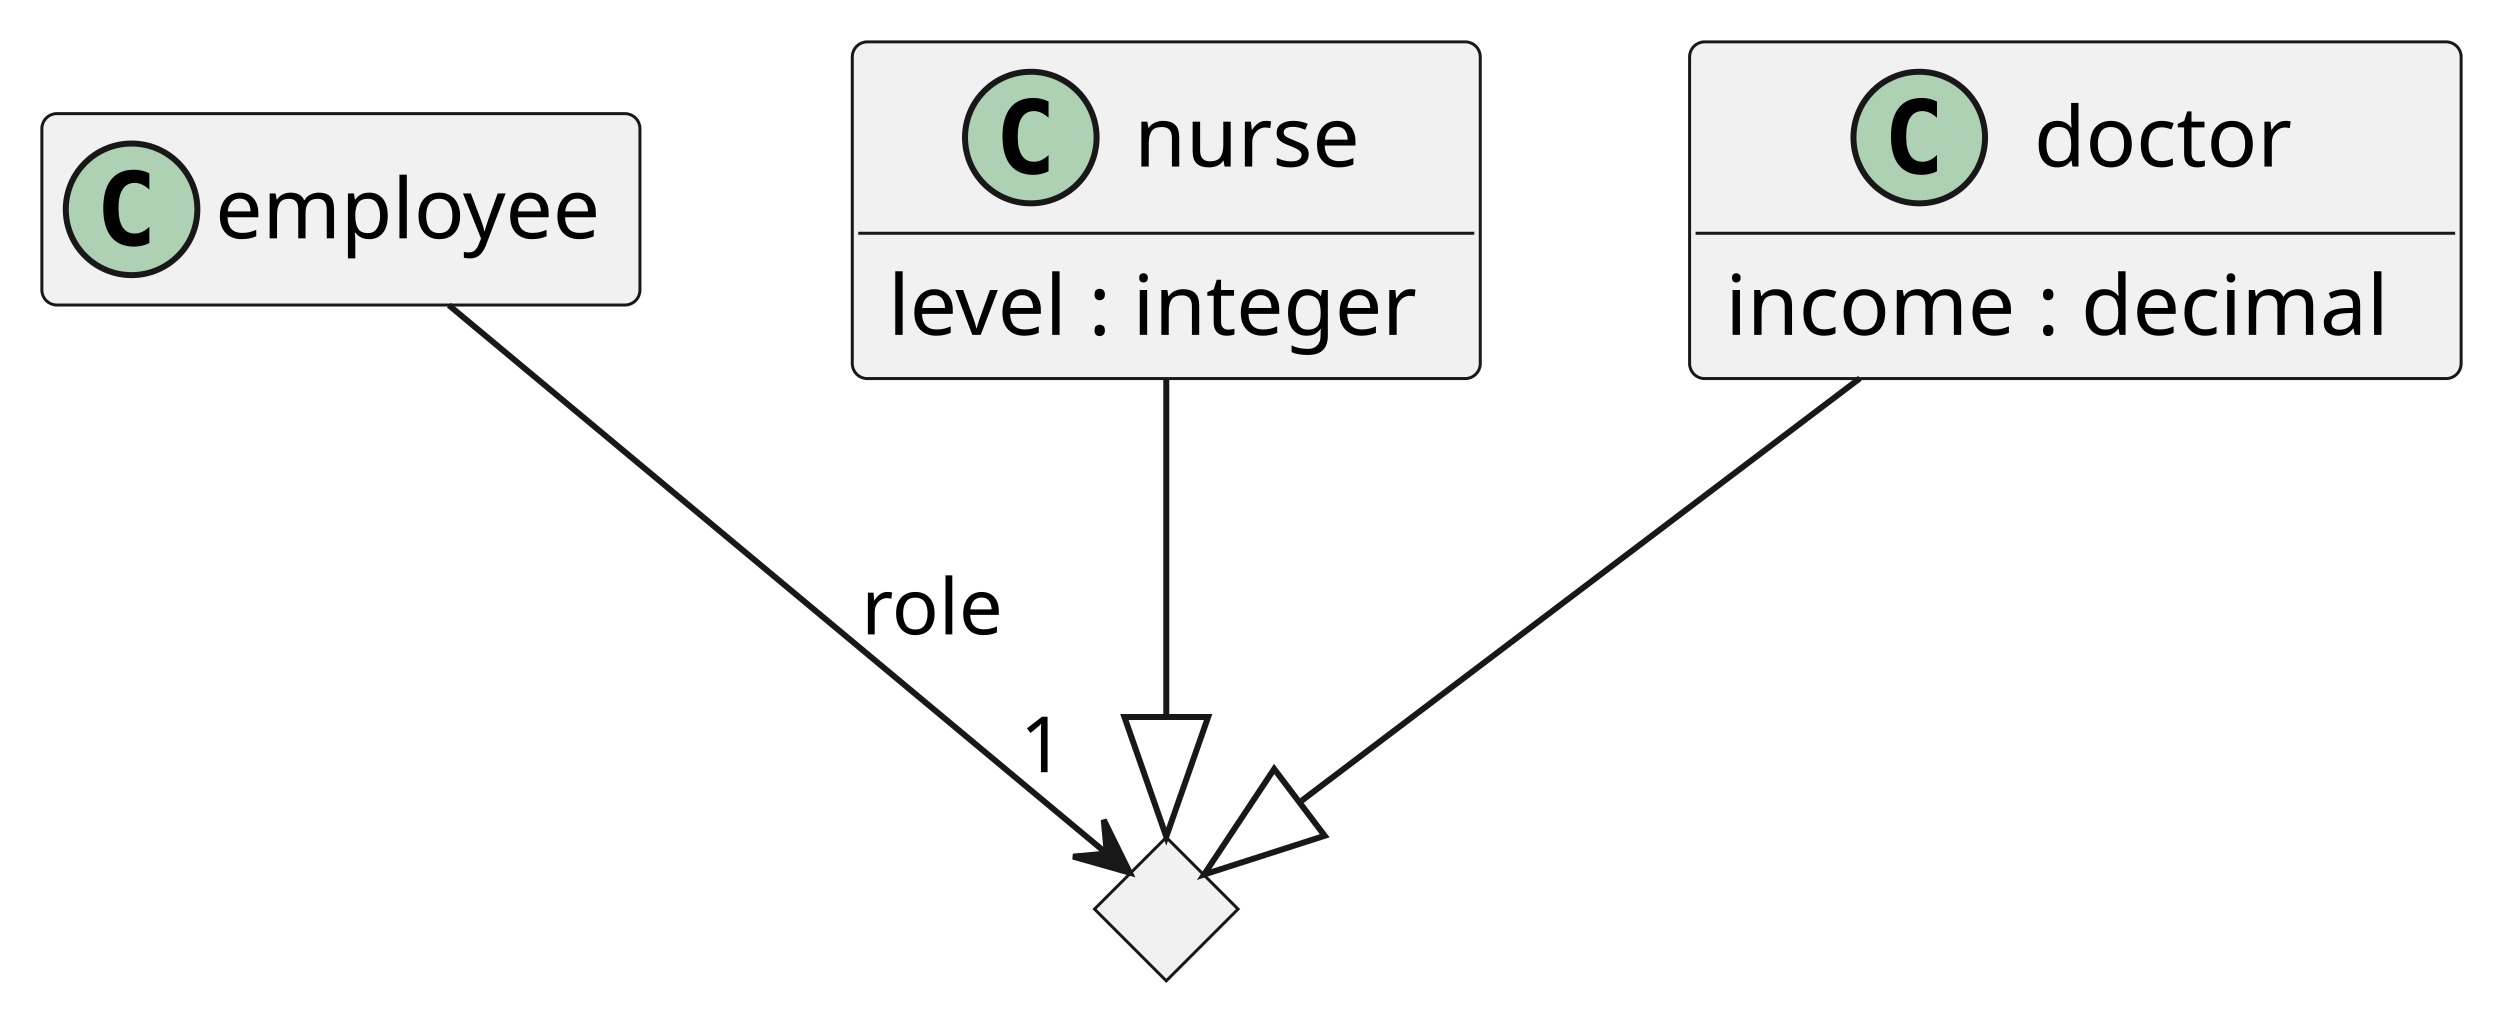
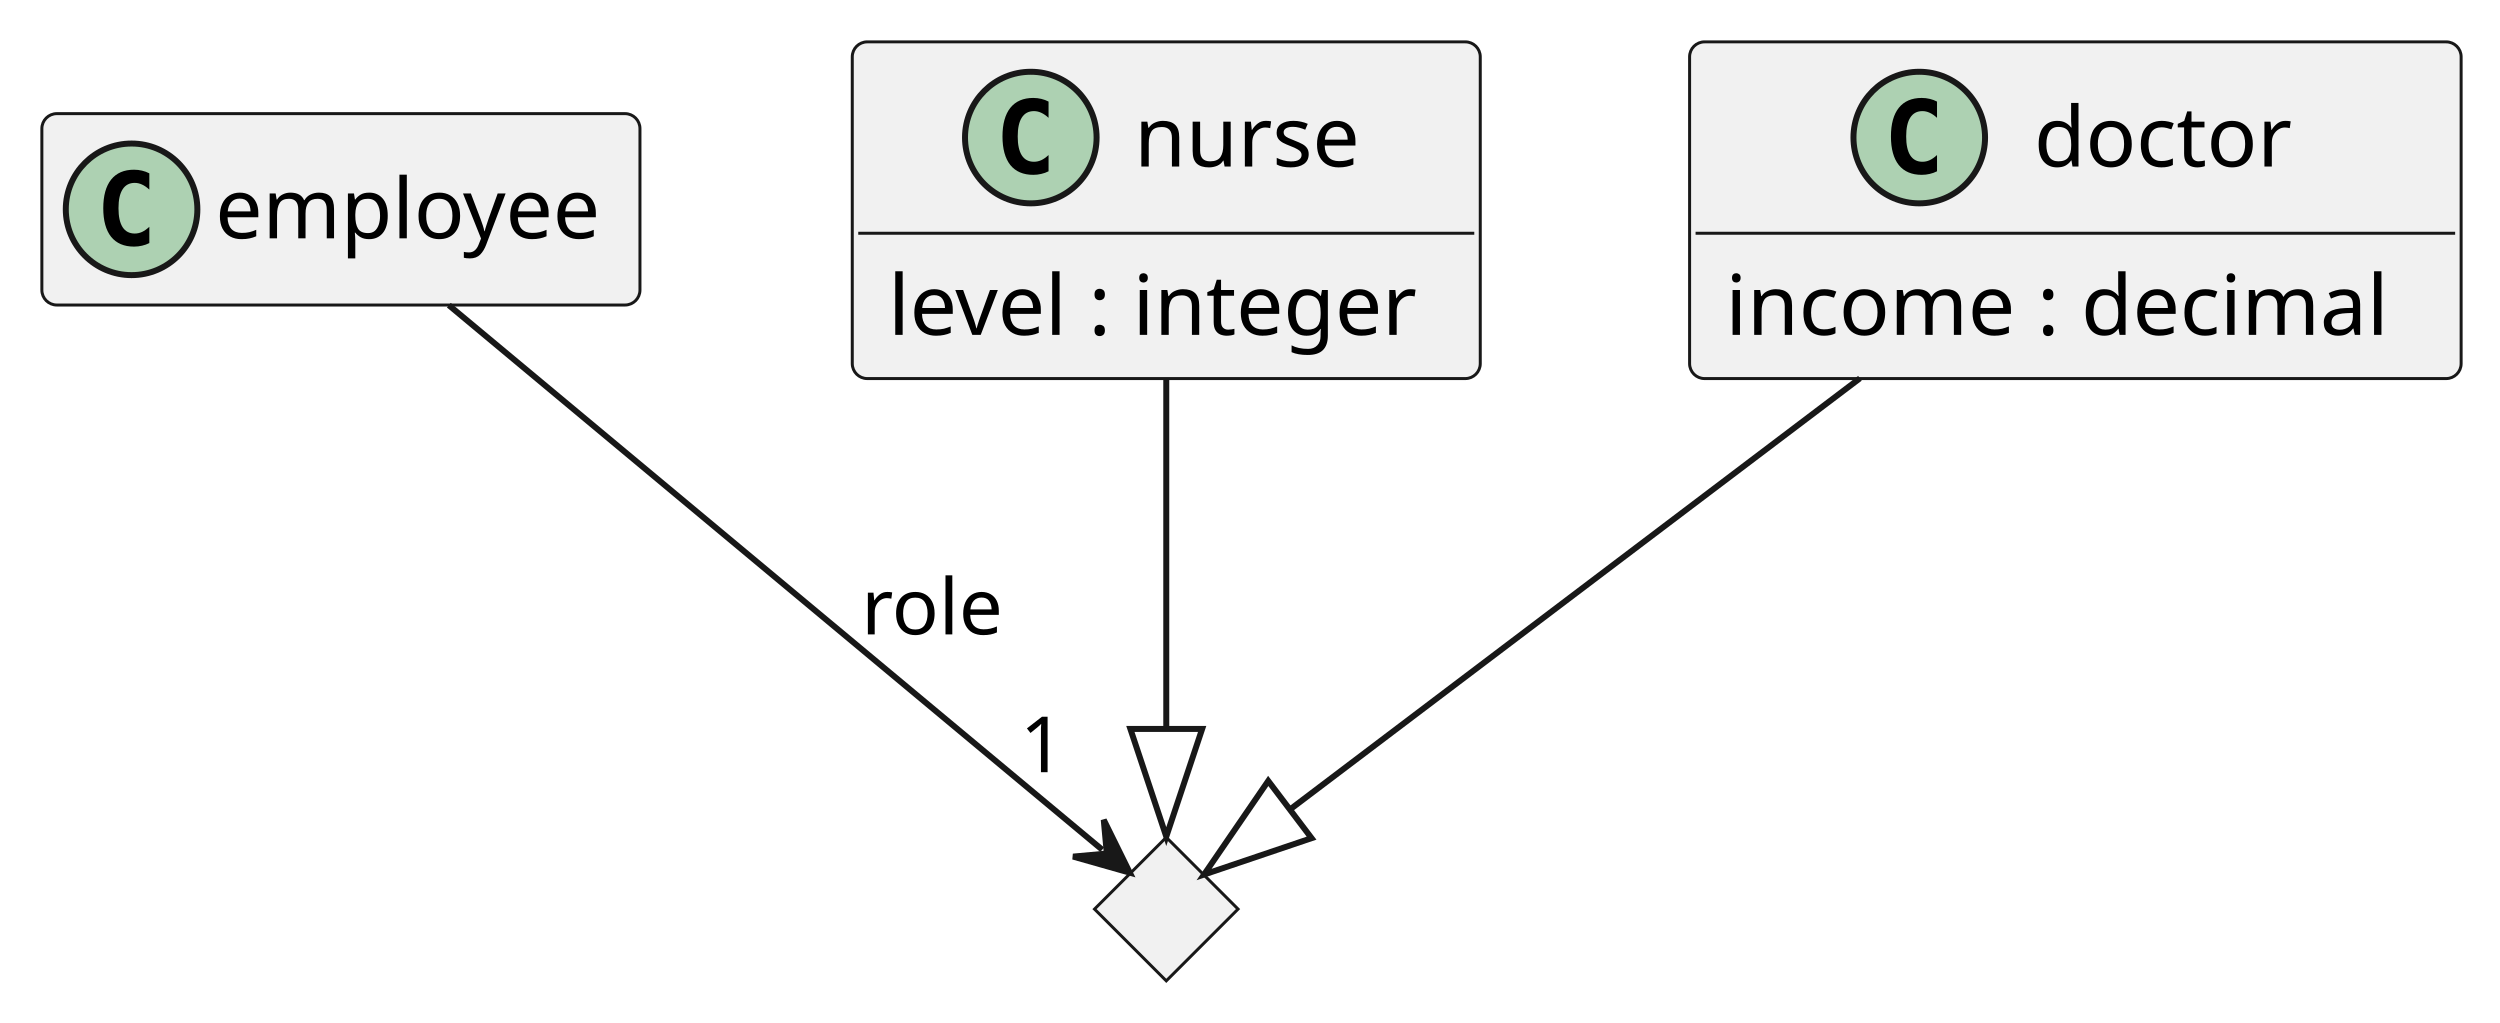
<svg xmlns="http://www.w3.org/2000/svg" contentStyleType="text/css" height="171px" preserveAspectRatio="none" style="width:418px;height:171px;background:#FFFFFF;" version="1.1" viewBox="0 0 418 171" width="418px" zoomAndPan="magnify">
  <defs />
  <g>
    <g id="elem_employee">
      <rect codeLine="8" fill="#F1F1F1" height="32" id="employee" rx="2.5" ry="2.5" style="stroke:#181818;stroke-width:0.5;" width="100" x="7" y="19" />
      <ellipse cx="22" cy="35" fill="#ADD1B2" rx="11" ry="11" style="stroke:#181818;stroke-width:1.0;" />
      <path d="M24.969,40.641 Q24.391,40.938 23.75,41.078 Q23.109,41.234 22.406,41.234 Q19.906,41.234 18.578,39.594 Q17.266,37.938 17.266,34.812 Q17.266,31.688 18.578,30.031 Q19.906,28.375 22.406,28.375 Q23.109,28.375 23.75,28.531 Q24.406,28.688 24.969,28.984 L24.969,31.703 Q24.344,31.125 23.75,30.859 Q23.156,30.578 22.531,30.578 Q21.188,30.578 20.5,31.656 Q19.812,32.719 19.812,34.812 Q19.812,36.906 20.5,37.984 Q21.188,39.047 22.531,39.047 Q23.156,39.047 23.75,38.781 Q24.344,38.5 24.969,37.922 L24.969,40.641 Z " fill="#000000" />
      <text fill="#000000" font-family="sans-serif" font-size="14" lengthAdjust="spacing" textLength="68" x="36" y="39.847">employee</text>
    </g>
    <g id="elem_nurse">
      <rect codeLine="11" fill="#F1F1F1" height="56.297" id="nurse" rx="2.5" ry="2.5" style="stroke:#181818;stroke-width:0.5;" width="105" x="142.5" y="7" />
      <ellipse cx="172.35" cy="23" fill="#ADD1B2" rx="11" ry="11" style="stroke:#181818;stroke-width:1.0;" />
      <path d="M175.319,28.641 Q174.741,28.938 174.1,29.078 Q173.459,29.234 172.756,29.234 Q170.256,29.234 168.928,27.594 Q167.616,25.938 167.616,22.812 Q167.616,19.688 168.928,18.031 Q170.256,16.375 172.756,16.375 Q173.459,16.375 174.1,16.531 Q174.756,16.688 175.319,16.984 L175.319,19.703 Q174.694,19.125 174.1,18.859 Q173.506,18.578 172.881,18.578 Q171.537,18.578 170.85,19.656 Q170.162,20.719 170.162,22.812 Q170.162,24.906 170.85,25.984 Q171.537,27.047 172.881,27.047 Q173.506,27.047 174.1,26.781 Q174.694,26.5 175.319,25.922 L175.319,28.641 Z " fill="#000000" />
      <text fill="#000000" font-family="sans-serif" font-size="14" lengthAdjust="spacing" textLength="40" x="189.65" y="27.847">nurse</text>
      <line style="stroke:#181818;stroke-width:0.5;" x1="143.5" x2="246.5" y1="39" y2="39" />
      <text fill="#000000" font-family="sans-serif" font-size="14" lengthAdjust="spacing" textLength="93" x="148.5" y="55.995">level : integer</text>
    </g>
    <g id="elem_doctor">
      <rect codeLine="15" fill="#F1F1F1" height="56.297" id="doctor" rx="2.5" ry="2.5" style="stroke:#181818;stroke-width:0.5;" width="129" x="282.5" y="7" />
      <ellipse cx="320.9" cy="23" fill="#ADD1B2" rx="11" ry="11" style="stroke:#181818;stroke-width:1.0;" />
      <path d="M323.869,28.641 Q323.291,28.938 322.65,29.078 Q322.009,29.234 321.306,29.234 Q318.806,29.234 317.478,27.594 Q316.166,25.938 316.166,22.812 Q316.166,19.688 317.478,18.031 Q318.806,16.375 321.306,16.375 Q322.009,16.375 322.65,16.531 Q323.306,16.688 323.869,16.984 L323.869,19.703 Q323.244,19.125 322.65,18.859 Q322.056,18.578 321.431,18.578 Q320.087,18.578 319.4,19.656 Q318.712,20.719 318.712,22.812 Q318.712,24.906 319.4,25.984 Q320.087,27.047 321.431,27.047 Q322.056,27.047 322.65,26.781 Q323.244,26.5 323.869,25.922 L323.869,28.641 Z " fill="#000000" />
      <text fill="#000000" font-family="sans-serif" font-size="14" lengthAdjust="spacing" textLength="45" x="340.1" y="27.847">doctor</text>
      <line style="stroke:#181818;stroke-width:0.5;" x1="283.5" x2="410.5" y1="39" y2="39" />
      <text fill="#000000" font-family="sans-serif" font-size="14" lengthAdjust="spacing" textLength="117" x="288.5" y="55.995">income : decimal</text>
    </g>
    <g id="elem_anon1">
      <polygon fill="#F1F1F1" points="195,140,207,152,195,164,183,152,195,140" style="stroke:#181818;stroke-width:0.5;" />
    </g>
    <g id="link_employee_anon1">
-       <path codeLine="21" d="M75.04,51.03 C104.48,75.57 161.87,123.4 184.99,142.66 " fill="none" id="employee-to-anon1" style="stroke:#181818;stroke-width:1.0;" />
-       <polygon fill="#181818" points="188.9,145.91,184.543,137.077,185.058,142.71,179.424,143.225,188.9,145.91" style="stroke:#181818;stroke-width:1.0;" />
+       <path codeLine="21" d="M75.04,51.03 C106.31,77.09 164.52,125.6 184.29,142.07 " fill="none" id="employee-to-anon1" style="stroke:#181818;stroke-width:1.0;" />
+       <polygon fill="#181818" points="188.9,145.91,184.545,137.076,185.058,142.71,179.425,143.223,188.9,145.91" style="stroke:#181818;stroke-width:1.0;" />
      <text fill="#000000" font-family="sans-serif" font-size="13" lengthAdjust="spacing" textLength="24" x="144" y="106.067">role</text>
      <text fill="#000000" font-family="sans-serif" font-size="13" lengthAdjust="spacing" textLength="8" x="170.548" y="129.115">1</text>
    </g>
    <g id="link_doctor_anon1">
-       <path codeLine="23" d="M310.98,63.25 C282.03,85.16 242.26,115.25 217.62,133.89 " fill="none" id="doctor-to-anon1" style="stroke:#181818;stroke-width:1.0;" />
-       <polygon fill="none" points="221.49,139.74,201.32,146.22,213.04,128.57,221.49,139.74" style="stroke:#181818;stroke-width:1.0;" />
+       <path codeLine="23" d="M310.98,63.25 C274.11,91.15 234.031,121.455 215.671,135.355 " fill="none" id="doctor-to-anon1" style="stroke:#181818;stroke-width:1.0;" />
+       <polygon fill="none" points="201.32,146.22,219.293,140.139,212.049,130.571,201.32,146.22" style="stroke:#181818;stroke-width:1.0;" />
    </g>
    <g id="link_nurse_anon1">
-       <path codeLine="25" d="M195,63.25 C195,80.25 195,102.17 195,119.85 " fill="none" id="nurse-to-anon1" style="stroke:#181818;stroke-width:1.0;" />
-       <polygon fill="none" points="202,119.88,195,139.88,188,119.88,202,119.88" style="stroke:#181818;stroke-width:1.0;" />
+       <path codeLine="25" d="M195,63.25 C195,87.7 195,104.33 195,121.88 " fill="none" id="nurse-to-anon1" style="stroke:#181818;stroke-width:1.0;" />
+       <polygon fill="none" points="195,139.88,201,121.88,189,121.88,195,139.88" style="stroke:#181818;stroke-width:1.0;" />
    </g>
  </g>
</svg>
